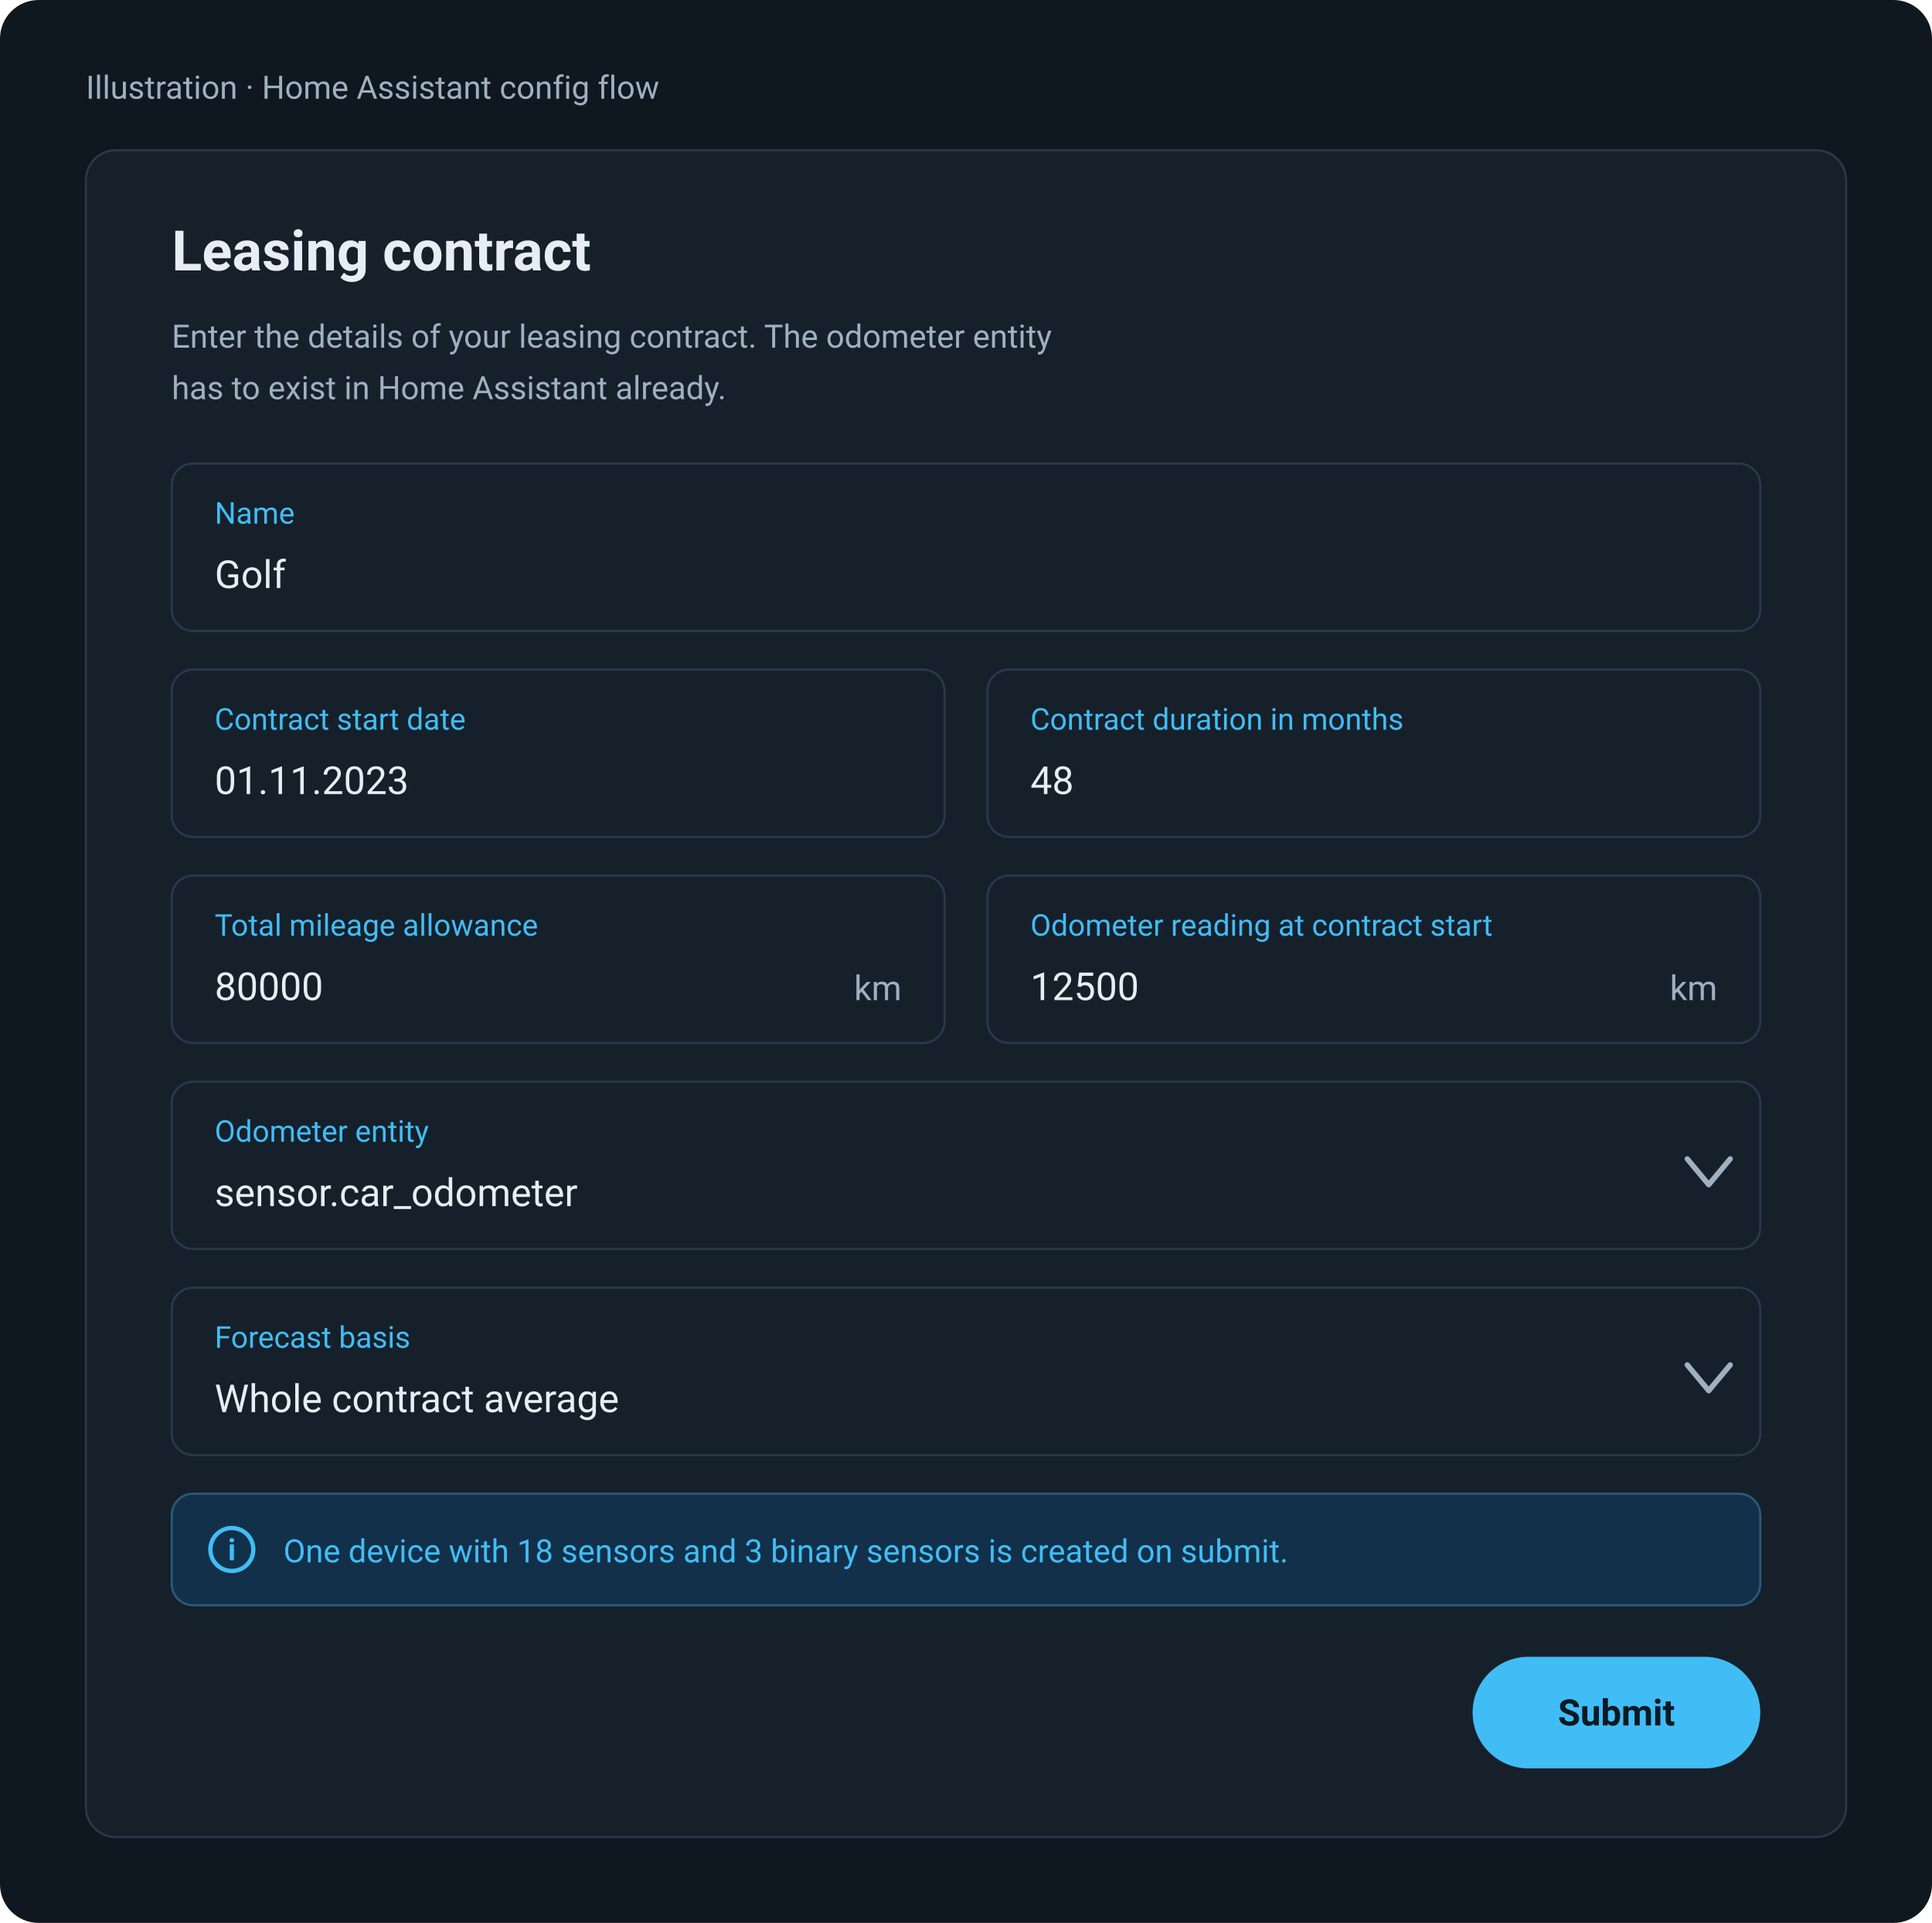
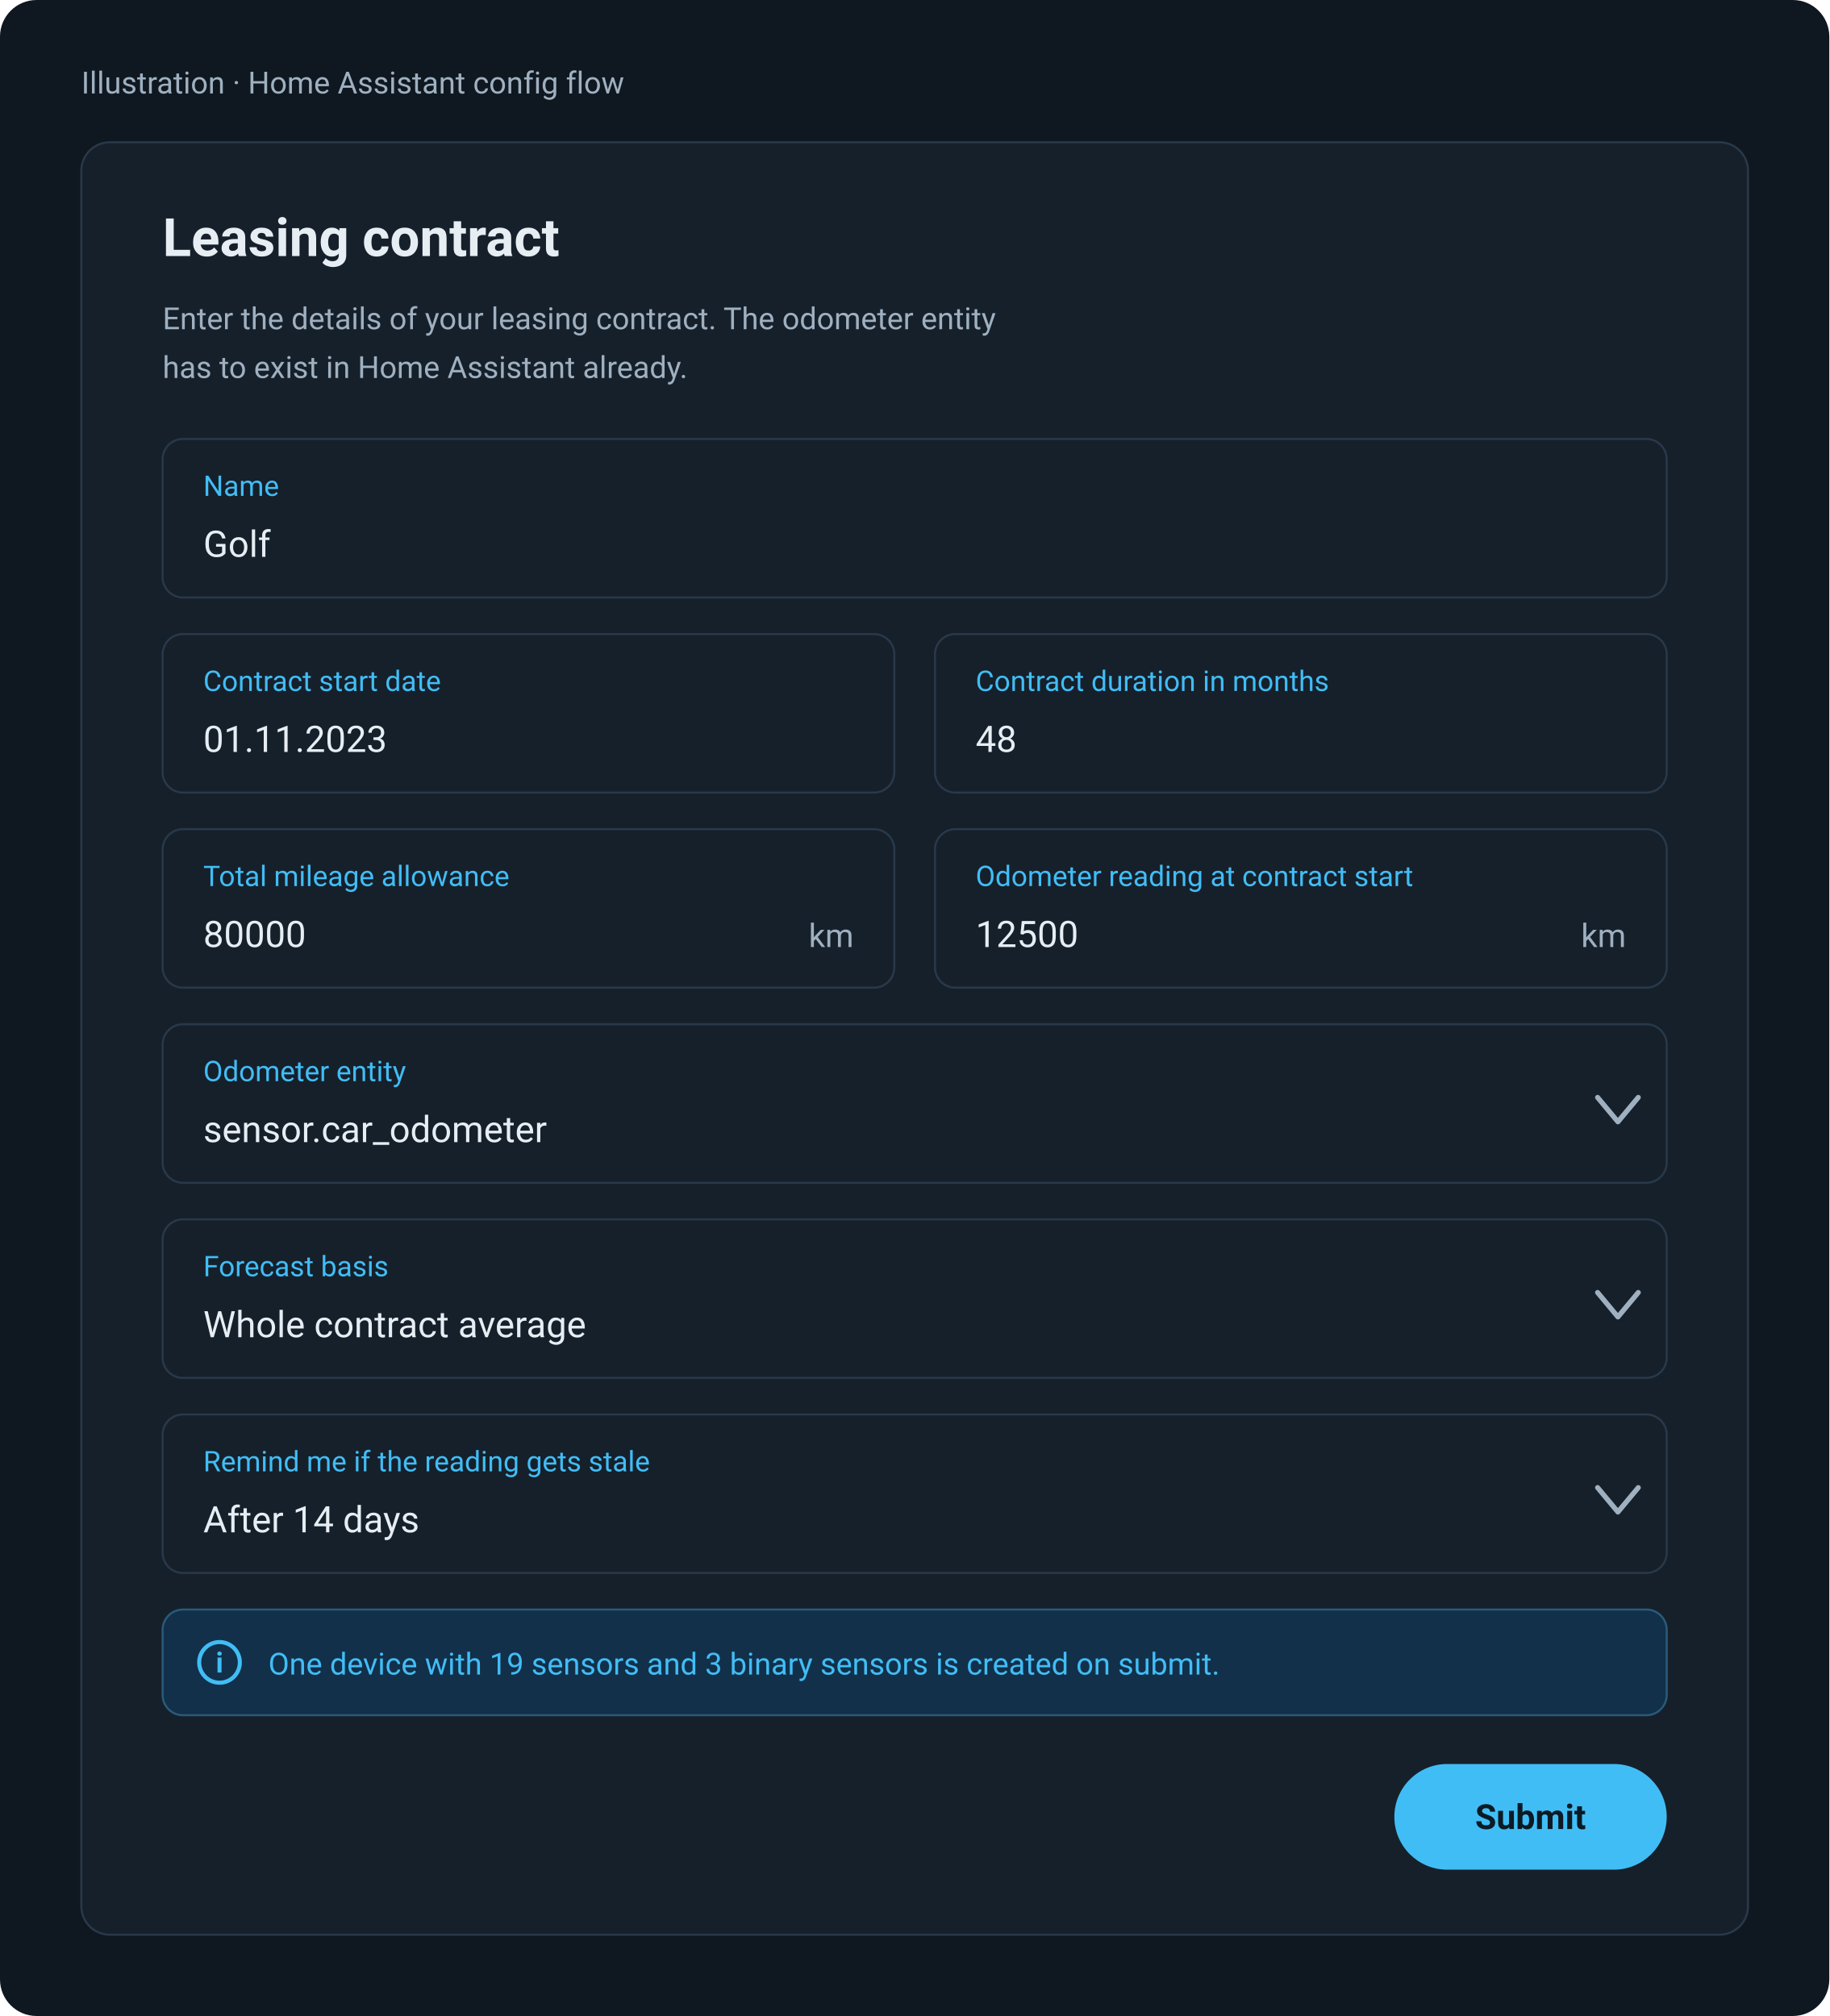
- <svg xmlns="http://www.w3.org/2000/svg" viewBox="0 0 900 896" width="900" height="896" role="img" aria-label="The Home Assistant setup dialog of the Leasing KM Calculator with fields for name, contract start, duration, total mileage, odometer reading at contract start, odometer entity and forecast basis">
-   <rect width="900" height="896" rx="18" fill="#0f1720" />
+ <svg xmlns="http://www.w3.org/2000/svg" viewBox="0 0 900 992" width="900" height="992" role="img" aria-label="The Home Assistant setup dialog of the Leasing KM Calculator with fields for name, contract start, duration, total mileage, odometer reading at contract start, odometer entity and forecast basis">
+   <rect width="900" height="992" rx="18" fill="#0f1720" />
  <text x="40" y="46" font-family="ui-sans-serif, -apple-system, 'Segoe UI', Roboto, Helvetica, Arial, sans-serif" font-size="15" fill="#9fb0c0">Illustration · Home Assistant config flow</text>
-   <rect x="40" y="70" width="820" height="786" rx="14" fill="#16202b" stroke="#28394a" />
+   <rect x="40" y="70" width="820" height="882" rx="14" fill="#16202b" stroke="#28394a" />
  <text x="80" y="126" font-family="ui-sans-serif, -apple-system, 'Segoe UI', Roboto, Helvetica, Arial, sans-serif" font-size="26" font-weight="700" fill="#e6edf3">Leasing contract</text>
  <text x="80" y="162" font-family="ui-sans-serif, -apple-system, 'Segoe UI', Roboto, Helvetica, Arial, sans-serif" font-size="15" fill="#9fb0c0">Enter the details of your leasing contract. The odometer entity</text>
  <text x="80" y="186" font-family="ui-sans-serif, -apple-system, 'Segoe UI', Roboto, Helvetica, Arial, sans-serif" font-size="15" fill="#9fb0c0">has to exist in Home Assistant already.</text>
  <rect x="80" y="216" width="740" height="78" rx="10" fill="#16202b" stroke="#28394a" />
  <text x="100" y="244" font-family="ui-sans-serif, -apple-system, 'Segoe UI', Roboto, Helvetica, Arial, sans-serif" font-size="14" fill="#41BDF5">Name</text>
  <text x="100" y="274" font-family="ui-sans-serif, -apple-system, 'Segoe UI', Roboto, Helvetica, Arial, sans-serif" font-size="18" fill="#e6edf3">Golf</text>
  <rect x="80" y="312" width="360" height="78" rx="10" fill="#16202b" stroke="#28394a" />
  <text x="100" y="340" font-family="ui-sans-serif, -apple-system, 'Segoe UI', Roboto, Helvetica, Arial, sans-serif" font-size="14" fill="#41BDF5">Contract start date</text>
  <text x="100" y="370" font-family="ui-sans-serif, -apple-system, 'Segoe UI', Roboto, Helvetica, Arial, sans-serif" font-size="18" fill="#e6edf3">01.11.2023</text>
  <rect x="460" y="312" width="360" height="78" rx="10" fill="#16202b" stroke="#28394a" />
  <text x="480" y="340" font-family="ui-sans-serif, -apple-system, 'Segoe UI', Roboto, Helvetica, Arial, sans-serif" font-size="14" fill="#41BDF5">Contract duration in months</text>
  <text x="480" y="370" font-family="ui-sans-serif, -apple-system, 'Segoe UI', Roboto, Helvetica, Arial, sans-serif" font-size="18" fill="#e6edf3">48</text>
  <rect x="80" y="408" width="360" height="78" rx="10" fill="#16202b" stroke="#28394a" />
  <text x="100" y="436" font-family="ui-sans-serif, -apple-system, 'Segoe UI', Roboto, Helvetica, Arial, sans-serif" font-size="14" fill="#41BDF5">Total mileage allowance</text>
  <text x="100" y="466" font-family="ui-sans-serif, -apple-system, 'Segoe UI', Roboto, Helvetica, Arial, sans-serif" font-size="18" fill="#e6edf3">80000</text>
  <text x="420" y="466" font-family="ui-sans-serif, -apple-system, 'Segoe UI', Roboto, Helvetica, Arial, sans-serif" font-size="16" fill="#9fb0c0" text-anchor="end">km</text>
  <rect x="460" y="408" width="360" height="78" rx="10" fill="#16202b" stroke="#28394a" />
  <text x="480" y="436" font-family="ui-sans-serif, -apple-system, 'Segoe UI', Roboto, Helvetica, Arial, sans-serif" font-size="14" fill="#41BDF5">Odometer reading at contract start</text>
  <text x="480" y="466" font-family="ui-sans-serif, -apple-system, 'Segoe UI', Roboto, Helvetica, Arial, sans-serif" font-size="18" fill="#e6edf3">12500</text>
  <text x="800" y="466" font-family="ui-sans-serif, -apple-system, 'Segoe UI', Roboto, Helvetica, Arial, sans-serif" font-size="16" fill="#9fb0c0" text-anchor="end">km</text>
  <rect x="80" y="504" width="740" height="78" rx="10" fill="#16202b" stroke="#28394a" />
  <text x="100" y="532" font-family="ui-sans-serif, -apple-system, 'Segoe UI', Roboto, Helvetica, Arial, sans-serif" font-size="14" fill="#41BDF5">Odometer entity</text>
  <text x="100" y="562" font-family="ui-sans-serif, -apple-system, 'Segoe UI', Roboto, Helvetica, Arial, sans-serif" font-size="18" fill="#e6edf3">sensor.car_odometer</text>
  <path d="M786 540 l10 12 l10 -12" stroke="#9fb0c0" stroke-width="2.5" fill="none" stroke-linecap="round" stroke-linejoin="round" />
  <rect x="80" y="600" width="740" height="78" rx="10" fill="#16202b" stroke="#28394a" />
  <text x="100" y="628" font-family="ui-sans-serif, -apple-system, 'Segoe UI', Roboto, Helvetica, Arial, sans-serif" font-size="14" fill="#41BDF5">Forecast basis</text>
  <text x="100" y="658" font-family="ui-sans-serif, -apple-system, 'Segoe UI', Roboto, Helvetica, Arial, sans-serif" font-size="18" fill="#e6edf3">Whole contract average</text>
  <path d="M786 636 l10 12 l10 -12" stroke="#9fb0c0" stroke-width="2.5" fill="none" stroke-linecap="round" stroke-linejoin="round" />
-   <rect x="80" y="696" width="740" height="52" rx="10" fill="#12304a" stroke="#2a5a7a" />
-   <circle cx="108" cy="722" r="10" fill="none" stroke="#41BDF5" stroke-width="2" />
-   <text x="108" y="727" font-family="ui-sans-serif, -apple-system, 'Segoe UI', Roboto, Helvetica, Arial, sans-serif" font-size="14" font-weight="700" fill="#41BDF5" text-anchor="middle">i</text>
-   <text x="132" y="728" font-family="ui-sans-serif, -apple-system, 'Segoe UI', Roboto, Helvetica, Arial, sans-serif" font-size="15" fill="#41BDF5">One device with 18 sensors and 3 binary sensors is created on submit.</text>
-   <rect x="686" y="772" width="134" height="52" rx="26" fill="#41BDF5" />
-   <text x="753.0" y="804" font-family="ui-sans-serif, -apple-system, 'Segoe UI', Roboto, Helvetica, Arial, sans-serif" font-size="17" font-weight="600" fill="#0b1a24" text-anchor="middle">Submit</text>
+   <rect x="80" y="696" width="740" height="78" rx="10" fill="#16202b" stroke="#28394a" />
+   <text x="100" y="724" font-family="ui-sans-serif, -apple-system, 'Segoe UI', Roboto, Helvetica, Arial, sans-serif" font-size="14" fill="#41BDF5">Remind me if the reading gets stale</text>
+   <text x="100" y="754" font-family="ui-sans-serif, -apple-system, 'Segoe UI', Roboto, Helvetica, Arial, sans-serif" font-size="18" fill="#e6edf3">After 14 days</text>
+   <path d="M786 732 l10 12 l10 -12" stroke="#9fb0c0" stroke-width="2.5" fill="none" stroke-linecap="round" stroke-linejoin="round" />
+   <rect x="80" y="792" width="740" height="52" rx="10" fill="#12304a" stroke="#2a5a7a" />
+   <circle cx="108" cy="818" r="10" fill="none" stroke="#41BDF5" stroke-width="2" />
+   <text x="108" y="823" font-family="ui-sans-serif, -apple-system, 'Segoe UI', Roboto, Helvetica, Arial, sans-serif" font-size="14" font-weight="700" fill="#41BDF5" text-anchor="middle">i</text>
+   <text x="132" y="824" font-family="ui-sans-serif, -apple-system, 'Segoe UI', Roboto, Helvetica, Arial, sans-serif" font-size="15" fill="#41BDF5">One device with 19 sensors and 3 binary sensors is created on submit.</text>
+   <rect x="686" y="868" width="134" height="52" rx="26" fill="#41BDF5" />
+   <text x="753.0" y="900" font-family="ui-sans-serif, -apple-system, 'Segoe UI', Roboto, Helvetica, Arial, sans-serif" font-size="17" font-weight="600" fill="#0b1a24" text-anchor="middle">Submit</text>
</svg>
